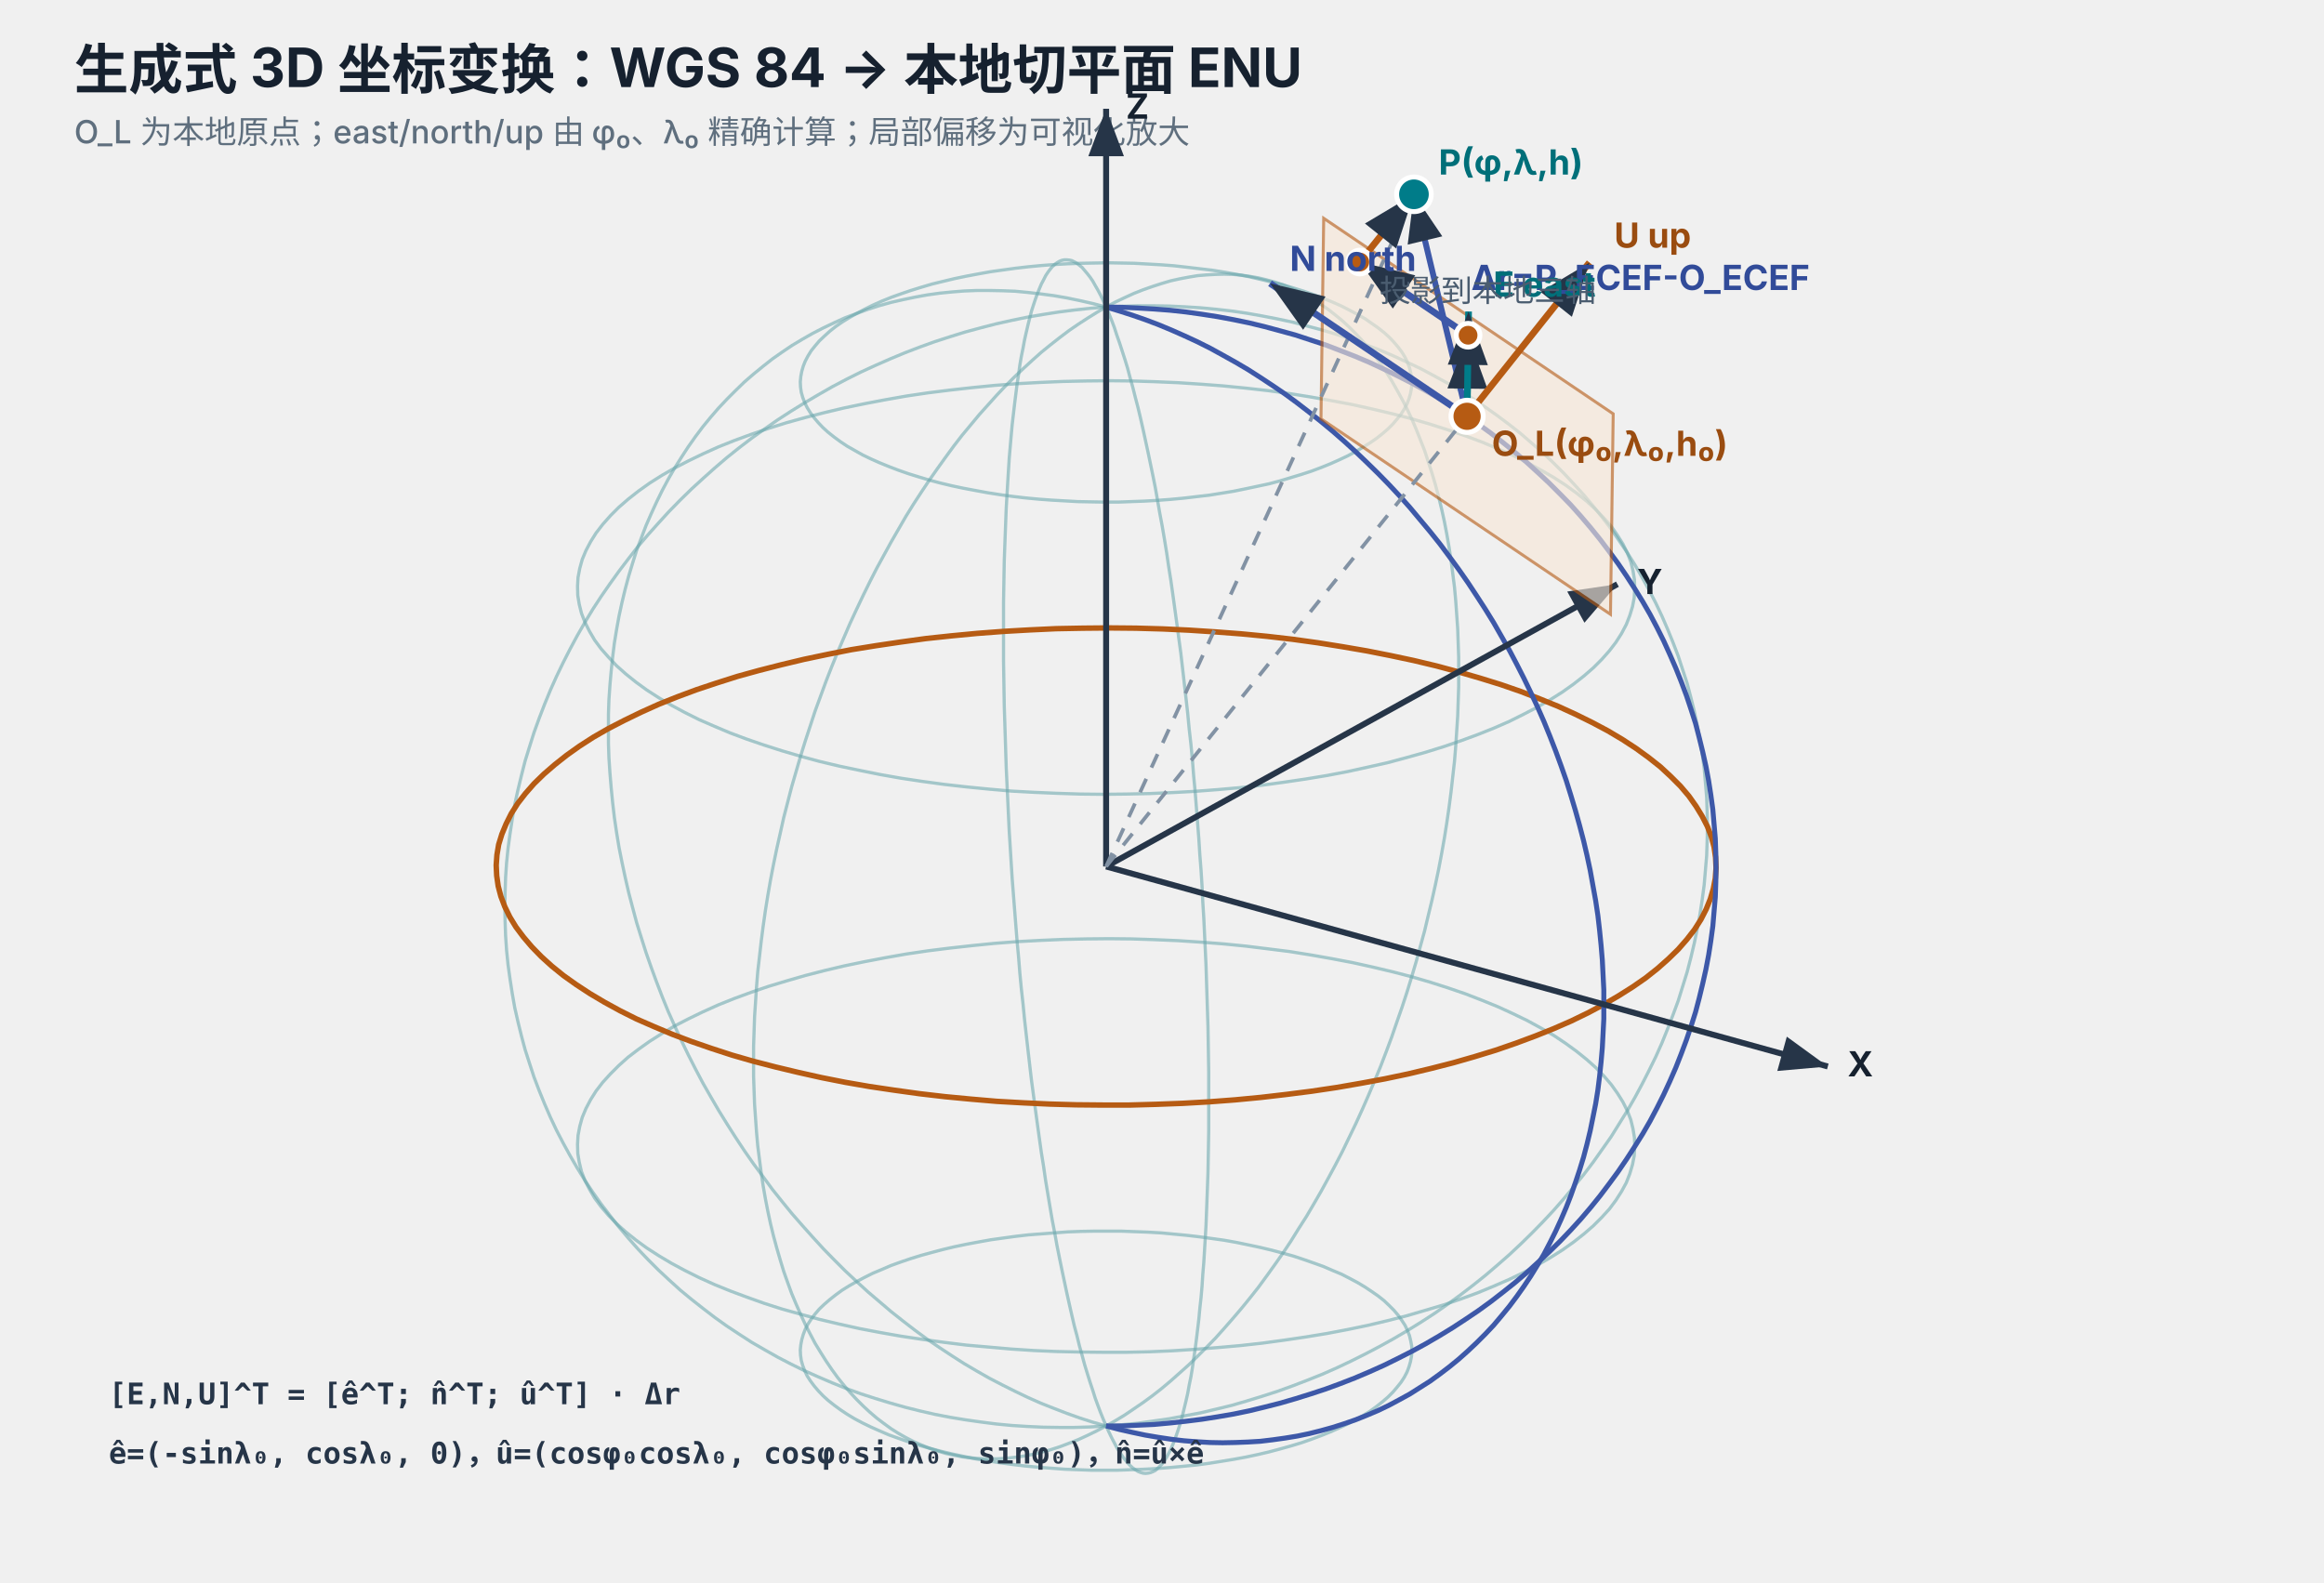
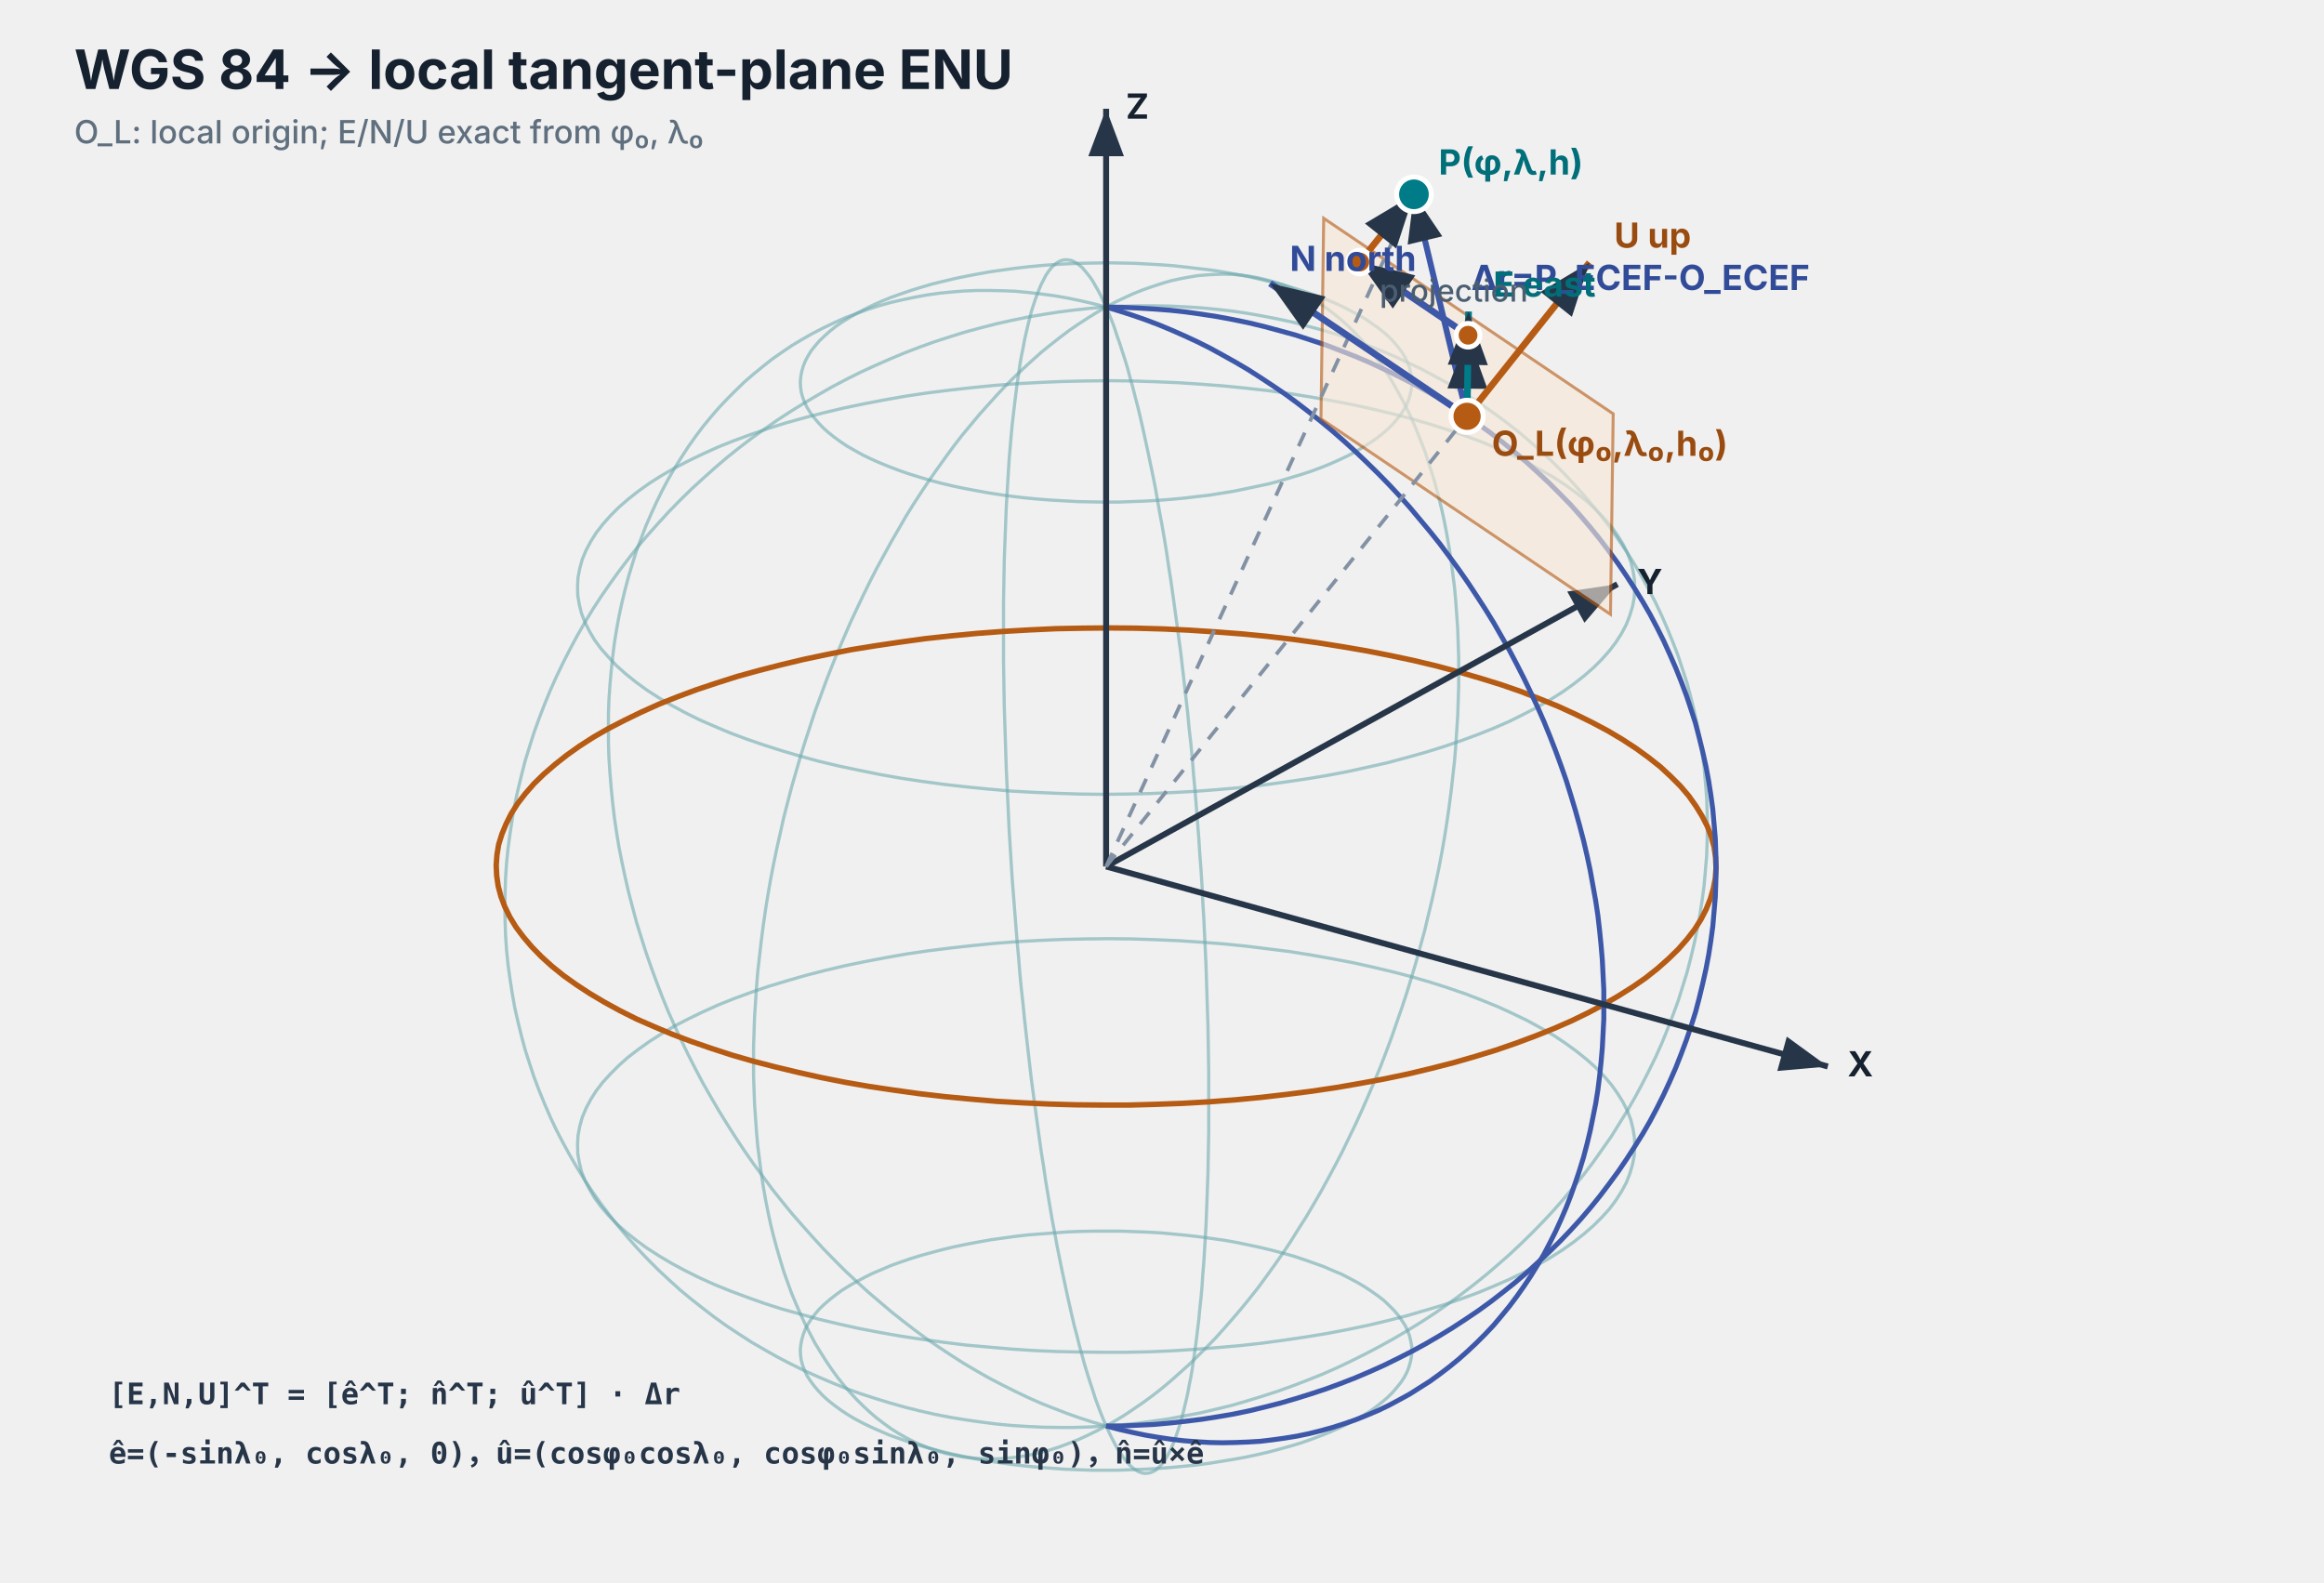
<svg xmlns="http://www.w3.org/2000/svg" viewBox="0 0 940 640" role="img" aria-labelledby="title">
  <defs>
    <marker id="arrow" markerWidth="10" markerHeight="10" refX="8" refY="3" orient="auto" markerUnits="strokeWidth">
      <path d="M0,0 L8,3 L0,6 Z" fill="#263548" />
    </marker>
  </defs>
  <style>
    svg { background: linear-gradient(180deg, #fbfdff 0%, #f3f7fa 100%); }
    .title { fill: #16212f; font: 700 22px -apple-system, BlinkMacSystemFont, "Segoe UI", sans-serif; }
    .subtitle { fill: #5f6f7e; font: 500 13px -apple-system, BlinkMacSystemFont, "Segoe UI", sans-serif; }
    .wire { fill: none; stroke: #6aa7ad; stroke-width: 1.3; opacity: .58; }
    .equator { fill: none; stroke: #b65b13; stroke-width: 2.2; }
    .meridian { fill: none; stroke: #3d58a8; stroke-width: 2.0; }
    .axis { stroke: #263548; stroke-width: 2.4; }
    .vector { stroke: #3d58a8; stroke-width: 2.4; fill: none; }
    .normal { stroke: #b65b13; stroke-width: 2.7; fill: none; }
    .helper { stroke: #8292a4; stroke-width: 1.5; stroke-dasharray: 6 5; fill: none; }
.component { stroke: #007c89; stroke-width: 2.4; fill: none; }
.east { stroke: #007c89; stroke-width: 2.7; fill: none; }
.north { stroke: #3d58a8; stroke-width: 2.7; fill: none; }
.curvature { fill: none; stroke: #b65b13; stroke-width: 1.8; stroke-dasharray: 7 5; }
.plane { fill: #f7e7d6; opacity: .62; stroke: #b65b13; stroke-width: 1.2; }
    .point { fill: #007c89; stroke: white; stroke-width: 2.0; }
    .surface { fill: #b65b13; stroke: white; stroke-width: 2.0; }
    .label { fill: #16212f; font: 650 14px -apple-system, BlinkMacSystemFont, "Segoe UI", sans-serif; }
    .small { fill: #4b5d70; font: 500 12.5px -apple-system, BlinkMacSystemFont, "Segoe UI", sans-serif; }
    .teal { fill: #006f79; font: 650 14px -apple-system, BlinkMacSystemFont, "Segoe UI", sans-serif; }
    .orange { fill: #9a4c10; font: 650 14px -apple-system, BlinkMacSystemFont, "Segoe UI", sans-serif; }
    .indigo { fill: #314b99; font: 650 14px -apple-system, BlinkMacSystemFont, "Segoe UI", sans-serif; }
    .formula { fill: #263548; font: 600 12px ui-monospace, SFMono-Regular, Menlo, Consolas, monospace; }
  </style>
-   <text class="title" x="30.0" y="36.0">生成式 3D 坐标变换：WGS 84 → 本地切平面 ENU</text>
-   <text class="subtitle" x="30.0" y="58.0">O_L 为本地原点；east/north/up 由 φ₀、λ₀ 精确计算；局部偏移为可视化放大</text>
+   <text class="title" x="30.0" y="36.0">WGS 84 → local tangent-plane ENU</text>
+   <text class="subtitle" x="30.0" y="58.0">O_L: local origin; E/N/U exact from φ₀, λ₀</text>
  <polyline class="wire" points="548.3,574.3 551.3,572.6 554.2,570.8 556.8,568.9 559.2,567.0 561.4,565.1 563.4,563.1 565.1,561.1 566.7,559.1 568.0,557.1 569.1,555.0 569.9,552.9 570.5,550.8 570.9,548.7 571.1,546.6 571.0,544.5 570.6,542.4 570.1,540.3 569.3,538.2 568.3,536.1 567.0,534.1 565.5,532.0 563.8,530.0 561.9,528.1 559.8,526.1 557.4,524.2 554.8,522.4 552.1,520.6 549.1,518.8 545.9,517.1 542.6,515.4 539.0,513.9 535.3,512.3 531.4,510.9 527.4,509.5 523.2,508.1 518.9,506.9 514.4,505.7 509.8,504.6 505.1,503.6 500.3,502.6 495.3,501.7 490.3,501.0 485.2,500.3 480.1,499.7 474.8,499.2 469.5,498.7 464.2,498.4 458.8,498.2 453.5,498.0 448.1,498.0 442.7,498.0 437.3,498.1 431.9,498.3 426.6,498.7 421.3,499.1 416.0,499.5 410.8,500.1 405.7,500.8 400.7,501.5 395.7,502.4 390.9,503.3 386.1,504.3 381.5,505.4 377.0,506.6 372.6,507.8 368.4,509.1 364.3,510.5 360.4,511.9 356.7,513.5 353.1,515.0 349.7,516.7 346.5,518.4 343.5,520.1 340.6,521.9 338.0,523.8 335.6,525.7 333.4,527.6 331.4,529.5 329.7,531.5 328.1,533.6 326.8,535.6 325.7,537.7 324.9,539.8 324.3,541.9 323.9,544.0 323.7,546.1 323.8,548.2 324.1,550.3 324.7,552.4 325.5,554.5 326.5,556.6 327.8,558.6 329.3,560.6 331.0,562.6 332.9,564.6 335.0,566.5 337.4,568.4 340.0,570.3 342.7,572.1 345.7,573.9 348.9,575.6 352.2,577.2 355.8,578.8 359.5,580.4 363.4,581.8 367.4,583.2 371.6,584.6 375.9,585.8 380.4,587.0 385.0,588.1 389.7,589.1 394.5,590.1 399.4,590.9 404.5,591.7 409.6,592.4 414.7,593.0 420.0,593.5 425.3,593.9 430.6,594.3 435.9,594.5 441.3,594.7 446.7,594.7 452.1,594.7 457.5,594.5 462.9,594.3 468.2,594.0 473.5,593.6 478.8,593.1 483.9,592.6 489.1,591.9 494.1,591.1 499.0,590.3 503.9,589.4 508.6,588.4 513.3,587.3 517.8,586.1 522.1,584.9 526.4,583.6 530.4,582.2 534.4,580.7 538.1,579.2 541.7,577.6 545.1,576.0 548.3,574.3" />
  <polyline class="wire" points="621.9,511.7 627.1,508.7 632.0,505.6 636.5,502.4 640.7,499.1 644.5,495.8 647.9,492.4 651.0,489.0 653.6,485.5 655.9,481.9 657.8,478.4 659.2,474.8 660.3,471.1 661.0,467.5 661.2,463.8 661.1,460.2 660.5,456.6 659.6,452.9 658.2,449.3 656.4,445.7 654.2,442.2 651.7,438.7 648.7,435.2 645.4,431.8 641.7,428.5 637.6,425.2 633.2,422.0 628.4,418.8 623.2,415.8 617.7,412.8 611.9,410.0 605.8,407.2 599.4,404.6 592.7,402.0 585.7,399.6 578.5,397.3 571.0,395.1 563.3,393.1 555.3,391.2 547.2,389.4 538.8,387.8 530.3,386.3 521.6,384.9 512.8,383.8 503.9,382.7 494.8,381.8 485.7,381.1 476.5,380.5 467.2,380.1 457.9,379.8 448.6,379.7 439.2,379.8 429.9,380.0 420.6,380.4 411.4,380.9 402.2,381.6 393.2,382.5 384.2,383.5 375.4,384.6 366.6,385.9 358.1,387.4 349.7,389.0 341.5,390.7 333.5,392.6 325.7,394.6 318.1,396.8 310.8,399.0 303.8,401.4 297.0,403.9 290.5,406.5 284.3,409.3 278.5,412.1 272.9,415.0 267.7,418.1 262.8,421.2 258.3,424.4 254.1,427.6 250.3,431.0 246.9,434.4 243.8,437.8 241.1,441.3 238.9,444.8 237.0,448.4 235.5,452.0 234.5,455.6 233.8,459.3 233.6,462.9 233.7,466.6 234.3,470.2 235.2,473.9 236.6,477.5 238.4,481.0 240.5,484.6 243.1,488.1 246.1,491.6 249.4,495.0 253.1,498.3 257.2,501.6 261.6,504.8 266.4,507.9 271.6,511.0 277.0,513.9 282.8,516.8 289.0,519.6 295.4,522.2 302.1,524.7 309.1,527.2 316.3,529.5 323.8,531.6 331.5,533.7 339.5,535.6 347.6,537.4 356.0,539.0 364.5,540.5 373.2,541.8 382.0,543.0 390.9,544.1 400.0,544.9 409.1,545.7 418.3,546.3 427.6,546.7 436.9,546.9 446.2,547.0 455.6,547.0 464.9,546.8 474.2,546.4 483.4,545.8 492.5,545.1 501.6,544.3 510.6,543.3 519.4,542.1 528.2,540.8 536.7,539.4 545.1,537.8 553.3,536.1 561.3,534.2 569.1,532.2 576.6,530.0 584.0,527.8 591.0,525.4 597.8,522.9 604.3,520.2 610.5,517.5 616.3,514.7 621.9,511.7" />
  <polyline class="wire" points="621.9,286.0 627.1,283.0 632.0,279.9 636.5,276.7 640.7,273.4 644.5,270.1 647.9,266.7 651.0,263.2 653.6,259.8 655.9,256.2 657.8,252.6 659.2,249.0 660.3,245.4 661.0,241.8 661.2,238.1 661.1,234.5 660.5,230.8 659.6,227.2 658.2,223.6 656.4,220.0 654.2,216.5 651.7,212.9 648.7,209.5 645.4,206.1 641.7,202.7 637.6,199.4 633.2,196.2 628.4,193.1 623.2,190.1 617.7,187.1 611.9,184.2 605.8,181.5 599.4,178.8 592.7,176.3 585.7,173.9 578.5,171.6 571.0,169.4 563.3,167.4 555.3,165.5 547.2,163.7 538.8,162.1 530.3,160.6 521.6,159.2 512.8,158.0 503.9,157.0 494.8,156.1 485.7,155.4 476.5,154.8 467.2,154.4 457.9,154.1 448.6,154.0 439.2,154.1 429.9,154.3 420.6,154.7 411.4,155.2 402.2,155.9 393.2,156.8 384.2,157.8 375.4,158.9 366.6,160.2 358.1,161.7 349.7,163.3 341.5,165.0 333.5,166.9 325.7,168.9 318.1,171.0 310.8,173.3 303.8,175.7 297.0,178.2 290.5,180.8 284.3,183.6 278.5,186.4 272.9,189.3 267.7,192.3 262.8,195.4 258.3,198.6 254.1,201.9 250.3,205.2 246.9,208.6 243.8,212.1 241.1,215.6 238.9,219.1 237.0,222.7 235.5,226.3 234.5,229.9 233.8,233.6 233.6,237.2 233.7,240.9 234.3,244.5 235.2,248.1 236.6,251.7 238.4,255.3 240.5,258.9 243.1,262.4 246.1,265.8 249.4,269.3 253.1,272.6 257.2,275.9 261.6,279.1 266.4,282.2 271.6,285.3 277.0,288.2 282.8,291.1 289.0,293.8 295.4,296.5 302.1,299.0 309.1,301.4 316.3,303.7 323.8,305.9 331.5,308.0 339.5,309.9 347.6,311.6 356.0,313.3 364.5,314.8 373.2,316.1 382.0,317.3 390.9,318.3 400.0,319.2 409.1,320.0 418.3,320.5 427.6,320.9 436.9,321.2 446.2,321.3 455.6,321.2 464.9,321.0 474.2,320.6 483.4,320.1 492.5,319.4 501.6,318.6 510.6,317.6 519.4,316.4 528.2,315.1 536.7,313.7 545.1,312.1 553.3,310.3 561.3,308.5 569.1,306.4 576.6,304.3 584.0,302.0 591.0,299.6 597.8,297.1 604.3,294.5 610.5,291.8 616.3,288.9 621.9,286.0" />
  <polyline class="wire" points="548.3,182.7 551.3,180.9 554.2,179.1 556.8,177.3 559.2,175.4 561.4,173.5 563.4,171.5 565.1,169.5 566.7,167.5 568.0,165.4 569.1,163.4 569.9,161.3 570.5,159.2 570.9,157.1 571.1,155.0 571.0,152.9 570.6,150.8 570.1,148.7 569.3,146.6 568.3,144.5 567.0,142.4 565.5,140.4 563.8,138.4 561.9,136.4 559.8,134.5 557.4,132.6 554.8,130.8 552.1,128.9 549.1,127.2 545.9,125.5 542.6,123.8 539.0,122.2 535.3,120.7 531.4,119.2 527.4,117.8 523.2,116.5 518.9,115.2 514.4,114.1 509.8,113.0 505.1,111.9 500.3,111.0 495.3,110.1 490.3,109.3 485.2,108.7 480.1,108.1 474.8,107.5 469.5,107.1 464.2,106.8 458.8,106.5 453.5,106.4 448.1,106.3 442.7,106.4 437.3,106.5 431.9,106.7 426.6,107.0 421.3,107.4 416.0,107.9 410.8,108.5 405.7,109.2 400.7,109.9 395.7,110.8 390.9,111.7 386.1,112.7 381.5,113.8 377.0,114.9 372.6,116.2 368.4,117.5 364.3,118.9 360.4,120.3 356.7,121.8 353.1,123.4 349.7,125.1 346.5,126.8 343.5,128.5 340.6,130.3 338.0,132.1 335.6,134.0 333.4,136.0 331.4,137.9 329.7,139.9 328.1,141.9 326.8,144.0 325.7,146.1 324.9,148.1 324.3,150.2 323.9,152.3 323.7,154.5 323.8,156.6 324.1,158.7 324.7,160.8 325.5,162.9 326.5,164.9 327.8,167.0 329.3,169.0 331.0,171.0 332.9,173.0 335.0,174.9 337.4,176.8 340.0,178.7 342.7,180.5 345.7,182.2 348.9,184.0 352.2,185.6 355.8,187.2 359.5,188.7 363.4,190.2 367.4,191.6 371.6,192.9 375.9,194.2 380.4,195.4 385.0,196.5 389.7,197.5 394.5,198.4 399.4,199.3 404.5,200.1 409.6,200.8 414.7,201.4 420.0,201.9 425.3,202.3 430.6,202.6 435.9,202.9 441.3,203.0 446.7,203.1 452.1,203.1 457.5,202.9 462.9,202.7 468.2,202.4 473.5,202.0 478.8,201.5 483.9,200.9 489.1,200.3 494.1,199.5 499.0,198.7 503.9,197.7 508.6,196.7 513.3,195.7 517.8,194.5 522.1,193.2 526.4,191.9 530.4,190.6 534.4,189.1 538.1,187.6 541.7,186.0 545.1,184.4 548.3,182.7" />
  <polyline class="wire" points="447.4,576.8 453.8,576.3 460.2,575.7 466.5,574.8 472.9,573.9 479.2,572.7 485.6,571.5 491.9,570.0 498.1,568.5 504.3,566.7 510.5,564.8 516.7,562.8 522.8,560.6 528.8,558.3 534.8,555.9 540.7,553.3 546.6,550.5 552.4,547.6 558.1,544.6 563.7,541.5 569.3,538.2 574.8,534.8 580.2,531.3 585.5,527.6 590.7,523.8 595.8,519.9 600.8,515.9 605.6,511.8 610.4,507.6 615.1,503.2 619.6,498.8 624.1,494.2 628.4,489.6 632.6,484.8 636.6,480.0 640.6,475.1 644.4,470.1 648.0,465.0 651.6,459.9 654.9,454.6 658.2,449.3 661.3,443.9 664.2,438.5 667.0,433.0 669.7,427.5 672.2,421.9 674.5,416.2 676.7,410.5 678.8,404.8 680.6,399.0 682.4,393.2 683.9,387.4 685.3,381.5 686.5,375.7 687.6,369.8 688.5,363.9 689.3,357.9 689.8,352.0 690.3,346.1 690.5,340.2 690.6,334.3 690.5,328.4 690.3,322.5 689.8,316.6 689.3,310.8 688.5,305.0 687.6,299.2 686.5,293.5 685.3,287.7 683.9,282.1 682.4,276.4 680.6,270.9 678.8,265.4 676.7,259.9 674.5,254.5 672.2,249.2 669.7,243.9 667.0,238.7 664.2,233.6 661.3,228.5 658.2,223.6 654.9,218.7 651.6,213.9 648.0,209.2 644.4,204.7 640.6,200.2 636.6,195.8 632.6,191.5 628.4,187.3 624.1,183.2 619.6,179.3 615.1,175.4 610.4,171.7 605.6,168.1 600.8,164.7 595.8,161.3 590.7,158.1 585.5,155.0 580.2,152.1 574.8,149.2 569.3,146.6 563.7,144.0 558.1,141.6 552.4,139.4 546.6,137.3 540.7,135.3 534.8,133.5 528.8,131.9 522.8,130.3 516.7,129.0 510.5,127.8 504.3,126.7 498.1,125.8 491.9,125.1 485.6,124.5 479.2,124.1 472.9,123.8 466.5,123.7 460.2,123.7 453.8,123.9 447.4,124.2" />
  <polyline class="wire" points="447.4,576.8 451.1,574.7 454.9,572.4 458.6,569.9 462.4,567.3 466.1,564.6 469.8,561.7 473.5,558.6 477.1,555.4 480.8,552.1 484.4,548.6 488.0,545.0 491.6,541.3 495.1,537.4 498.6,533.4 502.1,529.3 505.6,525.0 509.0,520.7 512.3,516.2 515.6,511.6 518.9,506.9 522.1,502.1 525.2,497.1 528.4,492.1 531.4,487.0 534.4,481.8 537.3,476.5 540.2,471.1 543.0,465.7 545.7,460.1 548.4,454.5 551.0,448.8 553.5,443.1 556.0,437.2 558.4,431.4 560.7,425.4 562.9,419.5 565.0,413.4 567.1,407.4 569.1,401.3 571.0,395.1 572.8,389.0 574.5,382.8 576.2,376.6 577.7,370.3 579.2,364.1 580.6,357.8 581.9,351.6 583.1,345.3 584.2,339.1 585.2,332.8 586.1,326.6 586.9,320.4 587.6,314.2 588.3,308.0 588.8,301.9 589.2,295.8 589.6,289.7 589.8,283.7 590.0,277.7 590.0,271.8 590.0,265.9 589.8,260.1 589.6,254.3 589.2,248.6 588.8,243.0 588.3,237.5 587.6,232.0 586.9,226.6 586.1,221.3 585.2,216.1 584.2,210.9 583.1,205.9 581.9,201.0 580.6,196.1 579.2,191.4 577.7,186.8 576.2,182.2 574.5,177.9 572.8,173.6 571.0,169.4 569.1,165.4 567.1,161.5 565.0,157.7 562.9,154.0 560.7,150.5 558.4,147.1 556.0,143.9 553.5,140.8 551.0,137.8 548.4,135.0 545.7,132.3 543.0,129.8 540.2,127.5 537.3,125.2 534.4,123.2 531.4,121.3 528.4,119.5 525.2,117.9 522.1,116.5 518.9,115.2 515.6,114.1 512.3,113.2 509.0,112.4 505.6,111.8 502.1,111.3 498.6,111.0 495.1,110.9 491.6,111.0 488.0,111.2 484.4,111.5 480.8,112.1 477.1,112.8 473.5,113.6 469.8,114.7 466.1,115.9 462.4,117.2 458.6,118.7 454.9,120.4 451.1,122.2 447.4,124.2" />
  <polyline class="wire" points="447.4,576.8 446.3,574.2 445.2,571.5 444.1,568.6 443.0,565.6 442.0,562.4 440.9,559.1 439.8,555.6 438.7,552.0 437.7,548.3 436.6,544.4 435.6,540.3 434.5,536.2 433.5,531.9 432.5,527.5 431.5,523.0 430.5,518.3 429.5,513.6 428.5,508.7 427.5,503.7 426.6,498.7 425.6,493.5 424.7,488.2 423.8,482.8 422.9,477.4 422.1,471.8 421.2,466.2 420.4,460.5 419.6,454.7 418.8,448.8 418.0,442.9 417.2,436.9 416.5,430.9 415.8,424.8 415.1,418.6 414.4,412.4 413.8,406.2 413.1,399.9 412.5,393.6 412.0,387.3 411.4,380.9 410.9,374.6 410.4,368.2 409.9,361.8 409.4,355.4 409.0,349.0 408.6,342.5 408.2,336.1 407.9,329.7 407.6,323.4 407.3,317.0 407.0,310.7 406.8,304.4 406.6,298.1 406.4,291.8 406.2,285.6 406.1,279.5 406.0,273.4 405.9,267.3 405.9,261.3 405.9,255.4 405.9,249.5 405.9,243.7 406.0,238.0 406.1,232.3 406.2,226.8 406.4,221.3 406.6,215.9 406.8,210.6 407.0,205.4 407.3,200.2 407.6,195.2 407.9,190.3 408.2,185.5 408.6,180.8 409.0,176.2 409.4,171.8 409.9,167.5 410.4,163.2 410.9,159.2 411.4,155.2 412.0,151.4 412.5,147.7 413.1,144.2 413.8,140.8 414.4,137.5 415.1,134.4 415.8,131.4 416.5,128.6 417.2,125.9 418.0,123.4 418.8,121.0 419.6,118.8 420.4,116.8 421.2,114.9 422.1,113.2 422.9,111.6 423.8,110.2 424.7,109.0 425.6,107.9 426.6,107.0 427.5,106.3 428.5,105.7 429.5,105.3 430.5,105.1 431.5,105.1 432.5,105.2 433.5,105.4 434.5,105.9 435.6,106.5 436.6,107.3 437.7,108.2 438.7,109.4 439.8,110.7 440.9,112.1 442.0,113.7 443.0,115.5 444.1,117.4 445.2,119.5 446.3,121.8 447.4,124.2" />
  <polyline class="wire" points="447.4,576.8 442.1,575.3 436.8,573.6 431.5,571.7 426.3,569.7 421.0,567.6 415.8,565.3 410.6,562.8 405.4,560.2 400.2,557.5 395.1,554.6 390.0,551.6 385.0,548.4 380.0,545.1 375.0,541.7 370.1,538.1 365.3,534.4 360.5,530.6 355.8,526.6 351.1,522.6 346.5,518.4 341.9,514.1 337.5,509.7 333.1,505.2 328.8,500.5 324.6,495.8 320.4,491.0 316.4,486.1 312.4,481.1 308.6,475.9 304.8,470.8 301.1,465.5 297.6,460.2 294.1,454.7 290.7,449.2 287.5,443.7 284.3,438.1 281.3,432.4 278.4,426.7 275.6,420.9 272.9,415.0 270.3,409.2 267.9,403.3 265.6,397.3 263.4,391.3 261.3,385.3 259.4,379.3 257.5,373.2 255.9,367.2 254.3,361.1 252.9,355.0 251.6,348.9 250.4,342.9 249.4,336.8 248.5,330.7 247.8,324.7 247.2,318.6 246.7,312.6 246.3,306.6 246.1,300.7 246.1,294.7 246.1,288.9 246.3,283.0 246.7,277.2 247.2,271.5 247.8,265.8 248.5,260.1 249.4,254.6 250.4,249.1 251.6,243.6 252.9,238.2 254.3,233.0 255.9,227.7 257.5,222.6 259.4,217.6 261.3,212.6 263.4,207.8 265.6,203.0 267.9,198.3 270.3,193.8 272.9,189.3 275.6,185.0 278.4,180.7 281.3,176.6 284.3,172.6 287.5,168.7 290.7,165.0 294.1,161.4 297.6,157.9 301.1,154.5 304.8,151.3 308.6,148.2 312.4,145.2 316.4,142.4 320.4,139.7 324.6,137.2 328.8,134.8 333.1,132.6 337.5,130.5 341.9,128.5 346.5,126.8 351.1,125.1 355.8,123.6 360.5,122.3 365.3,121.2 370.1,120.2 375.0,119.3 380.0,118.6 385.0,118.1 390.0,117.7 395.1,117.5 400.2,117.5 405.4,117.6 410.6,117.8 415.8,118.3 421.0,118.9 426.3,119.6 431.5,120.5 436.8,121.6 442.1,122.8 447.4,124.2" />
  <polyline class="wire" points="447.4,576.8 441.0,577.2 434.6,577.4 428.3,577.4 421.9,577.3 415.5,577.0 409.2,576.6 402.9,576.0 396.7,575.2 390.4,574.3 384.3,573.3 378.1,572.1 372.0,570.7 366.0,569.2 360.0,567.5 354.1,565.7 348.2,563.8 342.4,561.7 336.7,559.4 331.1,557.0 325.5,554.5 320.0,551.8 314.6,549.0 309.3,546.0 304.1,543.0 299.0,539.7 294.0,536.4 289.1,532.9 284.4,529.3 279.7,525.6 275.1,521.8 270.7,517.8 266.4,513.8 262.2,509.6 258.1,505.3 254.2,500.9 250.4,496.4 246.8,491.8 243.2,487.1 239.8,482.3 236.6,477.5 233.5,472.5 230.6,467.5 227.8,462.4 225.1,457.2 222.6,451.9 220.3,446.6 218.1,441.2 216.0,435.7 214.2,430.2 212.4,424.6 210.9,419.0 209.5,413.3 208.2,407.6 207.2,401.9 206.3,396.1 205.5,390.3 204.9,384.4 204.5,378.5 204.3,372.7 204.2,366.8 204.3,360.9 204.5,354.9 204.9,349.0 205.5,343.1 206.3,337.2 207.2,331.3 208.2,325.4 209.5,319.5 210.9,313.7 212.4,307.8 214.2,302.0 216.0,296.3 218.1,290.5 220.3,284.8 222.6,279.2 225.1,273.6 227.8,268.0 230.6,262.5 233.5,257.1 236.6,251.7 239.8,246.4 243.2,241.2 246.8,236.0 250.4,231.0 254.2,226.0 258.1,221.0 262.2,216.2 266.4,211.5 270.7,206.8 275.1,202.3 279.7,197.8 284.4,193.5 289.1,189.3 294.0,185.1 299.0,181.1 304.1,177.2 309.3,173.5 314.6,169.8 320.0,166.3 325.5,162.9 331.1,159.6 336.7,156.4 342.4,153.4 348.2,150.5 354.1,147.8 360.0,145.2 366.0,142.7 372.0,140.4 378.1,138.2 384.3,136.2 390.4,134.3 396.7,132.6 402.9,131.0 409.2,129.6 415.5,128.3 421.9,127.2 428.3,126.2 434.6,125.4 441.0,124.7 447.4,124.2" />
  <polyline class="wire" points="447.4,576.8 443.6,578.8 439.9,580.6 436.2,582.3 432.4,583.8 428.7,585.2 425.0,586.4 421.3,587.4 417.7,588.3 414.0,589.0 410.4,589.5 406.8,589.9 403.2,590.1 399.7,590.1 396.1,590.0 392.7,589.7 389.2,589.3 385.8,588.6 382.5,587.9 379.2,586.9 375.9,585.8 372.7,584.5 369.5,583.1 366.4,581.5 363.4,579.8 360.4,577.9 357.5,575.8 354.6,573.6 351.8,571.2 349.1,568.7 346.4,566.0 343.8,563.2 341.3,560.3 338.8,557.2 336.4,553.9 334.1,550.5 331.9,547.0 329.7,543.4 327.7,539.6 325.7,535.7 323.8,531.6 322.0,527.5 320.2,523.2 318.6,518.8 317.0,514.3 315.6,509.7 314.2,504.9 312.9,500.1 311.7,495.2 310.6,490.1 309.6,485.0 308.7,479.8 307.9,474.5 307.2,469.1 306.5,463.6 306.0,458.0 305.6,452.4 305.2,446.7 305.0,441.0 304.8,435.2 304.8,429.3 304.8,423.3 305.0,417.4 305.2,411.3 305.6,405.3 306.0,399.2 306.5,393.0 307.2,386.9 307.9,380.7 308.7,374.5 309.6,368.2 310.6,362.0 311.7,355.7 312.9,349.5 314.2,343.2 315.6,337.0 317.0,330.7 318.6,324.5 320.2,318.3 322.0,312.1 323.8,305.9 325.7,299.8 327.7,293.7 329.7,287.6 331.9,281.6 334.1,275.6 336.4,269.7 338.8,263.8 341.3,258.0 343.8,252.2 346.4,246.6 349.1,240.9 351.8,235.4 354.6,229.9 357.5,224.6 360.4,219.3 363.4,214.1 366.4,208.9 369.5,203.9 372.7,199.0 375.9,194.2 379.2,189.5 382.5,184.9 385.8,180.4 389.2,176.0 392.7,171.8 396.1,167.7 399.7,163.7 403.2,159.8 406.8,156.0 410.4,152.4 414.0,149.0 417.7,145.6 421.3,142.4 425.0,139.4 428.7,136.5 432.4,133.7 436.2,131.1 439.9,128.7 443.6,126.4 447.4,124.2" />
  <polyline class="wire" points="447.4,576.8 448.5,579.2 449.6,581.5 450.7,583.6 451.7,585.5 452.8,587.3 453.9,588.9 455.0,590.4 456.1,591.7 457.1,592.8 458.2,593.8 459.2,594.5 460.3,595.2 461.3,595.6 462.3,595.9 463.3,596.0 464.3,595.9 465.3,595.7 466.3,595.3 467.3,594.8 468.2,594.0 469.1,593.1 470.1,592.1 471.0,590.8 471.9,589.4 472.7,587.9 473.6,586.1 474.4,584.3 475.2,582.2 476.0,580.0 476.8,577.6 477.6,575.1 478.3,572.5 479.0,569.6 479.7,566.7 480.4,563.6 481.0,560.3 481.7,556.9 482.3,553.3 482.8,549.7 483.4,545.8 483.9,541.9 484.4,537.8 484.9,533.6 485.3,529.3 485.8,524.8 486.2,520.2 486.5,515.5 486.9,510.7 487.2,505.8 487.5,500.8 487.8,495.7 488.0,490.5 488.2,485.2 488.4,479.8 488.6,474.3 488.7,468.7 488.8,463.1 488.9,457.3 488.9,451.5 488.9,445.7 488.9,439.7 488.9,433.7 488.8,427.7 488.7,421.6 488.6,415.4 488.4,409.2 488.2,403.0 488.0,396.7 487.8,390.4 487.5,384.0 487.2,377.7 486.9,371.3 486.5,364.9 486.2,358.5 485.8,352.1 485.3,345.7 484.9,339.3 484.4,332.9 483.9,326.5 483.4,320.1 482.8,313.8 482.3,307.4 481.7,301.1 481.0,294.9 480.4,288.6 479.7,282.4 479.0,276.3 478.3,270.2 477.6,264.1 476.8,258.2 476.0,252.2 475.2,246.4 474.4,240.6 473.6,234.9 472.7,229.2 471.9,223.7 471.0,218.2 470.1,212.9 469.1,207.6 468.2,202.4 467.3,197.3 466.3,192.3 465.3,187.5 464.3,182.7 463.3,178.1 462.3,173.5 461.3,169.1 460.3,164.9 459.2,160.7 458.2,156.7 457.1,152.8 456.1,149.0 455.0,145.4 453.9,142.0 452.8,138.6 451.7,135.5 450.7,132.4 449.6,129.5 448.5,126.8 447.4,124.2" />
  <polyline class="equator" points="648.7,406.3 654.7,402.8 660.4,399.2 665.6,395.6 670.4,391.8 674.8,387.9 678.8,384.0 682.3,380.0 685.4,376.0 688.0,371.9 690.1,367.8 691.8,363.6 693.0,359.5 693.8,355.3 694.1,351.1 693.9,346.8 693.3,342.6 692.2,338.5 690.6,334.3 688.5,330.2 686.0,326.1 683.1,322.0 679.7,318.0 675.8,314.1 671.6,310.2 666.8,306.4 661.7,302.7 656.2,299.1 650.3,295.6 643.9,292.2 637.2,288.9 630.2,285.7 622.8,282.7 615.1,279.7 607.0,276.9 598.6,274.3 590.0,271.8 581.1,269.4 571.9,267.2 562.5,265.2 552.9,263.3 543.0,261.6 533.0,260.0 522.9,258.6 512.5,257.4 502.1,256.4 491.6,255.6 480.9,254.9 470.2,254.4 459.5,254.1 448.7,254.0 438.0,254.1 427.2,254.3 416.5,254.8 405.9,255.4 395.3,256.2 384.8,257.2 374.5,258.3 364.3,259.7 354.2,261.2 344.3,262.8 334.7,264.7 325.2,266.7 316.0,268.9 307.0,271.2 298.3,273.6 289.8,276.3 281.7,279.0 273.9,281.9 266.4,284.9 259.3,288.1 252.5,291.4 246.1,294.7 240.0,298.2 234.4,301.8 229.2,305.5 224.4,309.3 220.0,313.1 216.0,317.0 212.5,321.0 209.4,325.0 206.8,329.1 204.7,333.3 203.0,337.4 201.7,341.6 201.0,345.8 200.7,350.0 200.9,354.2 201.5,358.4 202.6,362.6 204.2,366.8 206.2,370.9 208.7,375.0 211.7,379.0 215.1,383.0 219.0,387.0 223.2,390.8 227.9,394.6 233.1,398.3 238.6,401.9 244.5,405.4 250.9,408.9 257.5,412.2 264.6,415.3 272.0,418.4 279.7,421.3 287.8,424.1 296.1,426.8 304.8,429.3 313.7,431.6 322.9,433.8 332.3,435.9 341.9,437.8 351.7,439.5 361.8,441.0 371.9,442.4 382.2,443.6 392.7,444.6 403.2,445.5 413.9,446.1 424.6,446.6 435.3,446.9 446.1,447.0 456.8,447.0 467.6,446.7 478.3,446.3 488.9,445.7 499.5,444.9 510.0,443.9 520.3,442.7 530.5,441.4 540.6,439.9 550.4,438.2 560.1,436.4 569.6,434.4 578.8,432.2 587.8,429.9 596.5,427.4 605.0,424.8 613.1,422.0 620.9,419.1 628.4,416.1 635.5,413.0 642.3,409.7 648.7,406.3" />
  <polyline class="meridian" points="447.4,576.8 452.7,578.2 458.0,579.4 463.2,580.5 468.5,581.4 473.8,582.2 479.0,582.8 484.2,583.2 489.4,583.5 494.5,583.6 499.7,583.5 504.8,583.3 509.8,583.0 514.8,582.4 519.8,581.7 524.7,580.9 529.5,579.9 534.3,578.7 539.0,577.4 543.7,575.9 548.3,574.3 552.8,572.5 557.3,570.6 561.7,568.5 566.0,566.2 570.2,563.9 574.3,561.3 578.4,558.7 582.4,555.8 586.2,552.9 590.0,549.8 593.7,546.5 597.2,543.2 600.7,539.7 604.1,536.1 607.3,532.3 610.5,528.4 613.5,524.4 616.4,520.3 619.2,516.1 621.9,511.7 624.5,507.3 626.9,502.7 629.2,498.1 631.4,493.3 633.5,488.4 635.4,483.5 637.2,478.4 638.9,473.3 640.5,468.1 641.9,462.8 643.2,457.4 644.3,452.0 645.4,446.5 646.3,440.9 647.0,435.3 647.6,429.6 648.1,423.8 648.4,418.0 648.7,412.2 648.7,406.3 648.7,400.4 648.4,394.4 648.1,388.4 647.6,382.4 647.0,376.4 646.3,370.3 645.4,364.3 644.3,358.2 643.2,352.1 641.9,346.0 640.5,340.0 638.9,333.9 637.2,327.8 635.4,321.8 633.5,315.7 631.4,309.7 629.2,303.7 626.9,297.8 624.5,291.9 621.9,286.0 619.2,280.2 616.4,274.4 613.5,268.7 610.5,263.0 607.3,257.4 604.1,251.8 600.7,246.3 597.2,240.9 593.7,235.6 590.0,230.3 586.2,225.1 582.4,220.0 578.4,215.0 574.3,210.1 570.2,205.2 566.0,200.5 561.7,195.9 557.3,191.4 552.8,187.0 548.3,182.7 543.7,178.5 539.0,174.4 534.3,170.5 529.5,166.7 524.7,163.0 519.8,159.4 514.8,156.0 509.8,152.7 504.8,149.5 499.7,146.5 494.5,143.6 489.4,140.8 484.2,138.2 479.0,135.8 473.8,133.5 468.5,131.3 463.2,129.3 458.0,127.5 452.7,125.8 447.4,124.2" />
  <polyline class="meridian" points="447.4,576.8 453.9,576.8 460.3,576.5 466.8,576.2 473.3,575.6 479.7,574.9 486.1,574.1 492.5,573.1 498.9,572.0 505.2,570.7 511.4,569.2 517.7,567.6 523.9,565.8 530.0,563.9 536.1,561.9 542.1,559.7 548.0,557.4 553.9,554.9 559.7,552.3 565.4,549.5 571.1,546.6 576.6,543.6 582.1,540.4 587.5,537.1 592.7,533.7 597.9,530.2 603.0,526.5 607.9,522.7 612.8,518.8 617.5,514.8 622.1,510.6 626.6,506.4 631.0,502.1 635.3,497.6 639.4,493.1 643.4,488.4 647.2,483.7 650.9,478.8 654.5,473.9 657.9,468.9 661.2,463.8 664.4,458.7 667.4,453.5 670.2,448.2 672.9,442.8 675.4,437.4 677.8,431.9 680.0,426.3 682.1,420.7 684.0,415.1 685.8,409.4 687.3,403.7 688.7,397.9 690.0,392.1 691.1,386.3 692.0,380.5 692.8,374.6 693.3,368.7 693.8,362.9 694.0,357.0 694.1,351.1 694.0,345.1 693.8,339.2 693.3,333.4 692.8,327.5 692.0,321.6 691.1,315.8 690.0,309.9 688.7,304.1 687.3,298.4 685.8,292.6 684.0,287.0 682.1,281.3 680.0,275.7 677.8,270.2 675.4,264.7 672.9,259.2 670.2,253.8 667.4,248.5 664.4,243.3 661.2,238.1 657.9,233.0 654.5,228.0 650.9,223.1 647.2,218.2 643.4,213.5 639.4,208.8 635.3,204.2 631.0,199.8 626.6,195.4 622.1,191.2 617.5,187.0 612.8,183.0 607.9,179.0 603.0,175.2 597.9,171.5 592.7,168.0 587.5,164.5 582.1,161.2 576.6,158.0 571.1,155.0 565.4,152.1 559.7,149.3 553.9,146.6 548.0,144.1 542.1,141.8 536.1,139.5 530.0,137.5 523.9,135.5 517.7,133.8 511.4,132.1 505.2,130.6 498.9,129.3 492.5,128.1 486.1,127.1 479.7,126.2 473.3,125.5 466.8,125.0 460.3,124.6 453.9,124.3 447.4,124.2" />
  <line class="axis" x1="447.4" y1="350.5" x2="739.3" y2="431.4" marker-end="url(#arrow)" />
  <text class="label" x="747.3" y="435.4">X</text>
  <line class="axis" x1="447.4" y1="350.5" x2="654.2" y2="236.3" marker-end="url(#arrow)" />
  <text class="label" x="662.2" y="240.3">Y</text>
  <line class="axis" x1="447.4" y1="350.5" x2="447.4" y2="44.0" marker-end="url(#arrow)" />
  <text class="label" x="455.4" y="48.0">Z</text>
  <polygon class="plane" points="651.4,248.5 652.5,167.4 535.4,88.3 534.3,169.4" />
  <line class="helper" x1="447.4" y1="350.5" x2="593.4" y2="168.4" />
  <line class="helper" x1="447.4" y1="350.5" x2="571.9" y2="78.6" />
  <line class="vector" x1="593.4" y1="168.4" x2="571.9" y2="78.6" marker-end="url(#arrow)" />
  <line class="east" x1="593.4" y1="168.4" x2="593.8" y2="135.6" marker-end="url(#arrow)" />
  <line class="north" x1="593.8" y1="135.6" x2="550.0" y2="106.0" marker-end="url(#arrow)" />
  <line class="normal" x1="550.0" y1="106.0" x2="571.9" y2="78.6" marker-end="url(#arrow)" />
  <line class="east" x1="593.4" y1="168.4" x2="594.0" y2="126.0" marker-end="url(#arrow)" />
  <line class="north" x1="593.4" y1="168.4" x2="513.7" y2="114.6" marker-end="url(#arrow)" />
  <line class="normal" x1="593.4" y1="168.4" x2="642.9" y2="106.2" marker-end="url(#arrow)" />
  <circle class="surface" cx="593.4" cy="168.4" r="6.5" />
  <circle class="surface" cx="593.8" cy="135.6" r="4.8" />
  <circle class="surface" cx="550.0" cy="106.0" r="4.8" />
  <circle class="point" cx="571.9" cy="78.6" r="7.0" />
  <text class="orange" x="603.4" y="184.4">O_L(φ₀,λ₀,h₀)</text>
  <text class="teal" x="581.9" y="70.6">P(φ,λ,h)</text>
  <text class="indigo" x="595.1" y="117.3">Δr=P_ECEF-O_ECEF</text>
  <text class="teal" x="604.0" y="120.0">E east</text>
  <text class="indigo" x="521.7" y="109.6">N north</text>
  <text class="orange" x="652.9" y="100.2">U up</text>
-   <text class="small" x="558.0" y="122.0">投影到本地三轴</text>
+   <text class="small" x="558.0" y="122.0">projection</text>
  <text class="formula" x="44.0" y="568.0">[E,N,U]^T = [ê^T; n̂^T; û^T] · Δr</text>
  <text class="formula" x="44.0" y="592.0">ê=(-sinλ₀, cosλ₀, 0)，û=(cosφ₀cosλ₀, cosφ₀sinλ₀, sinφ₀)，n̂=û×ê</text>
</svg>
